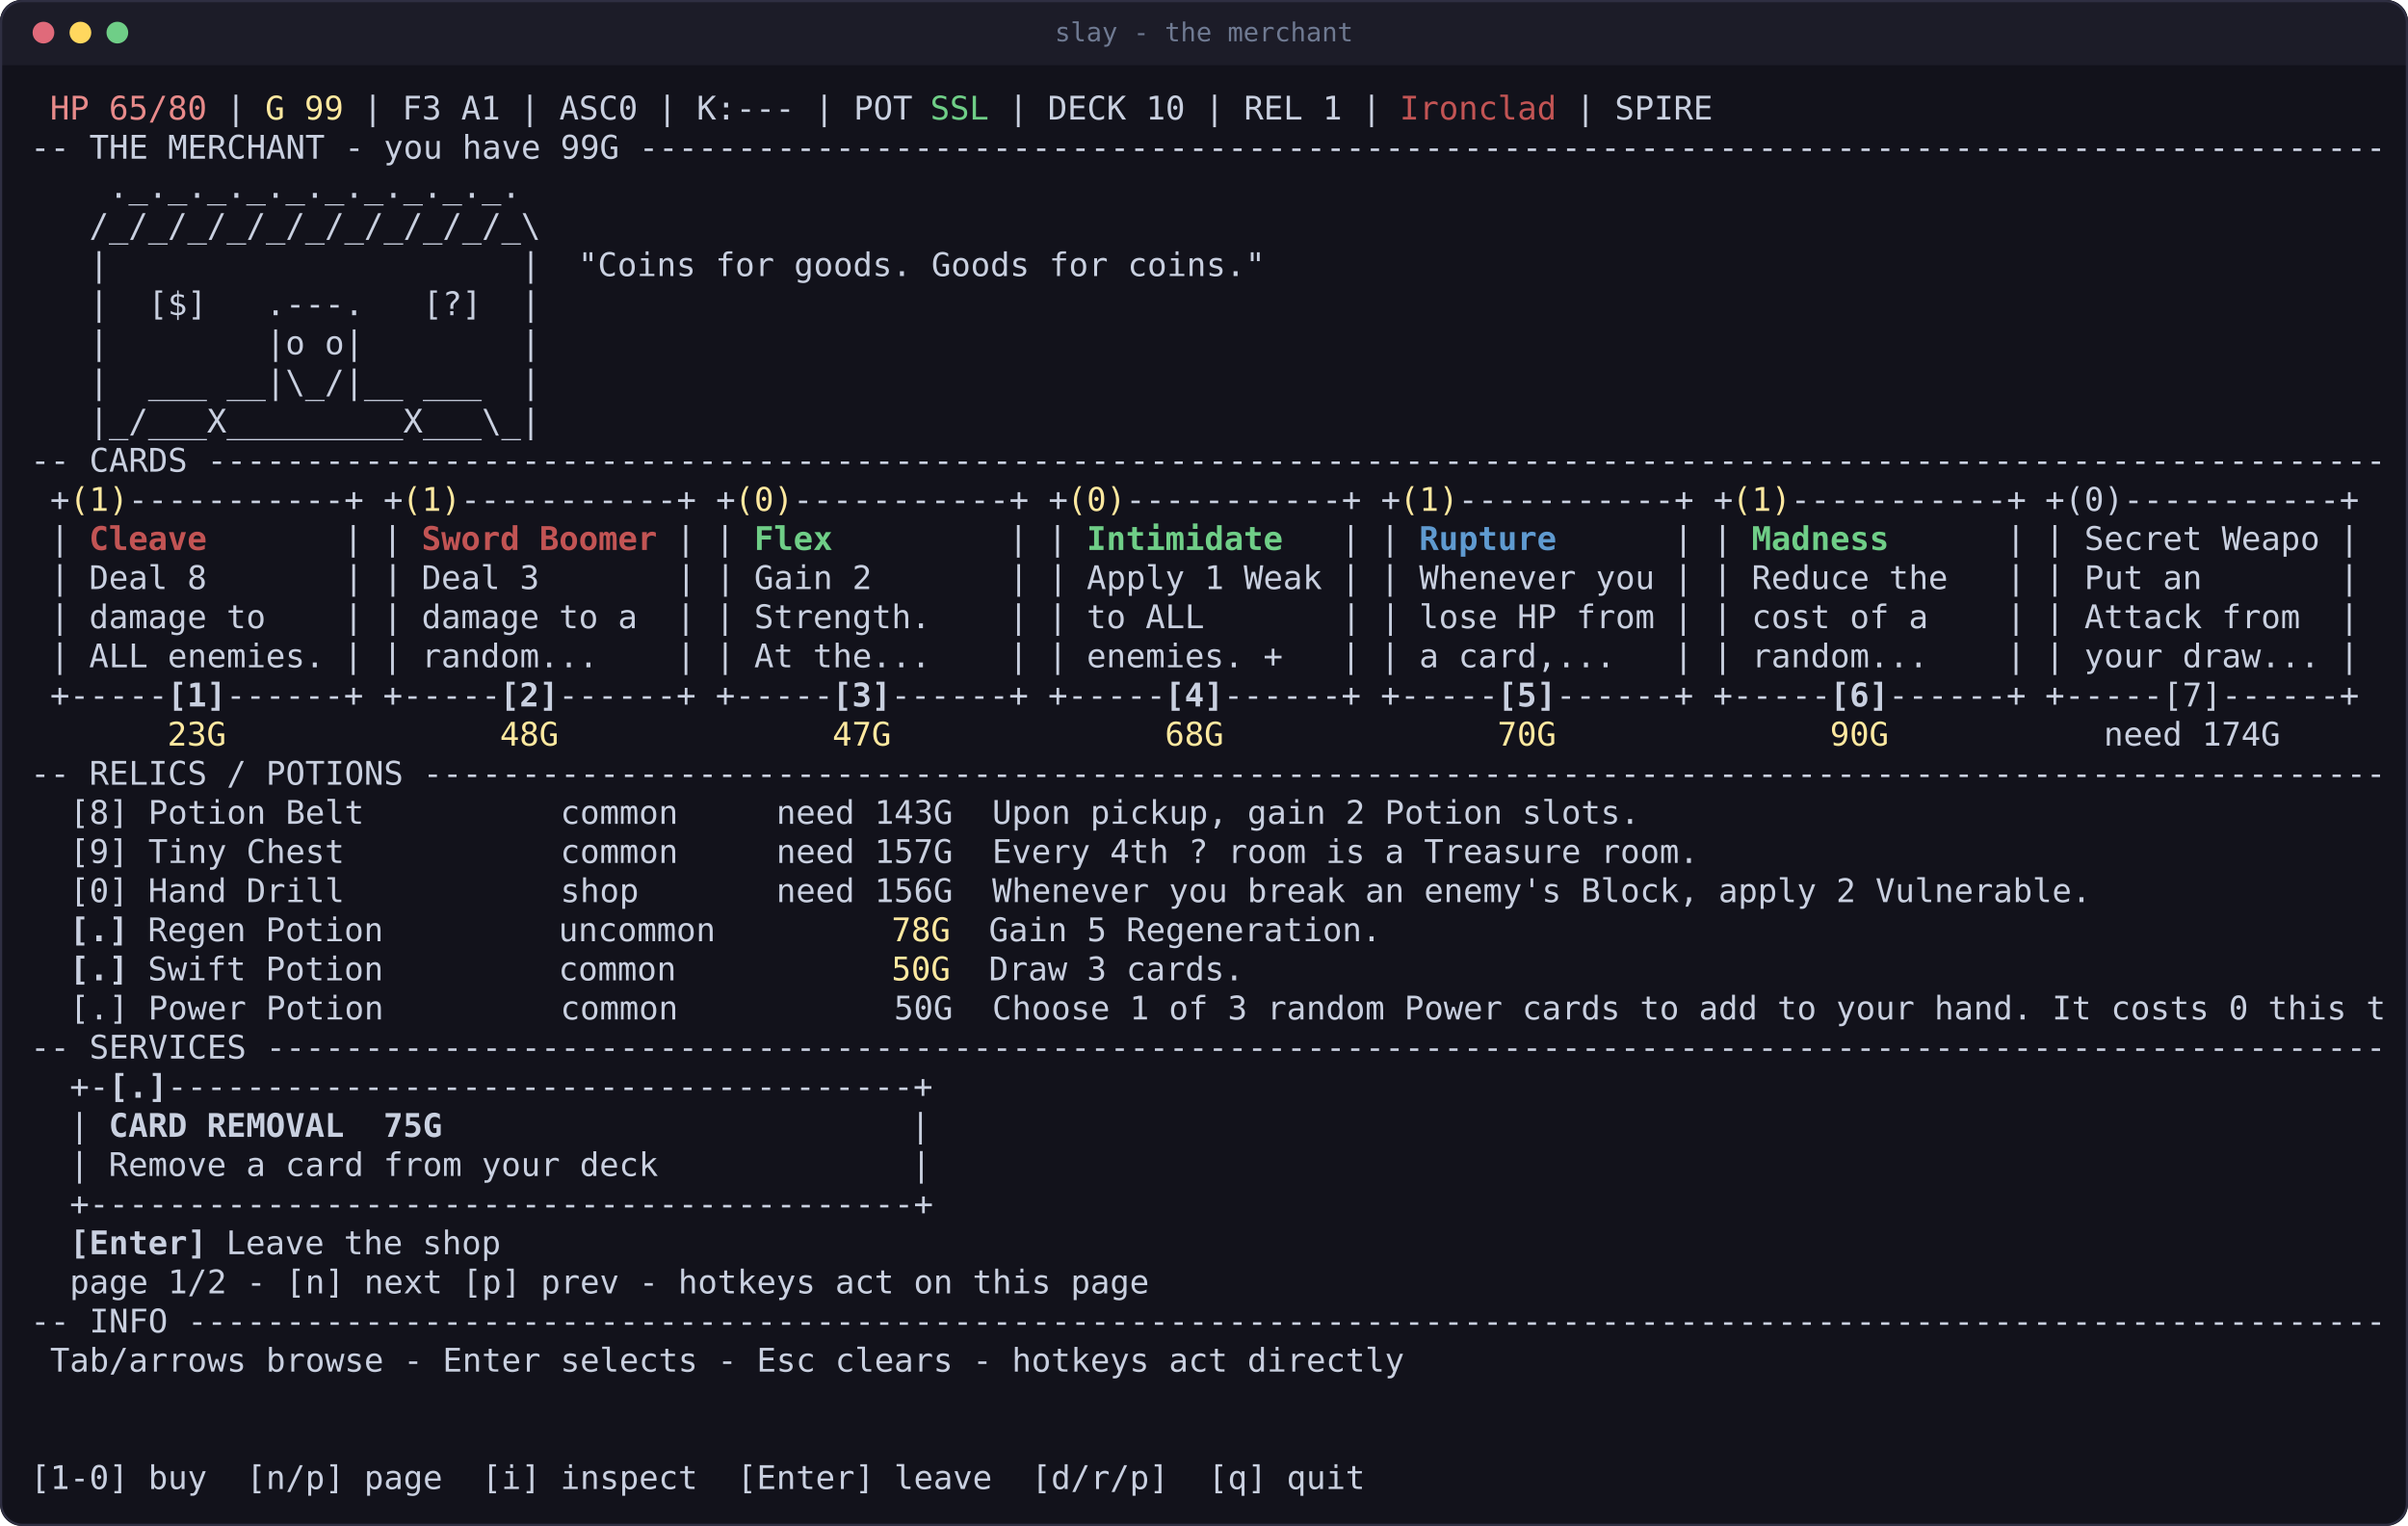
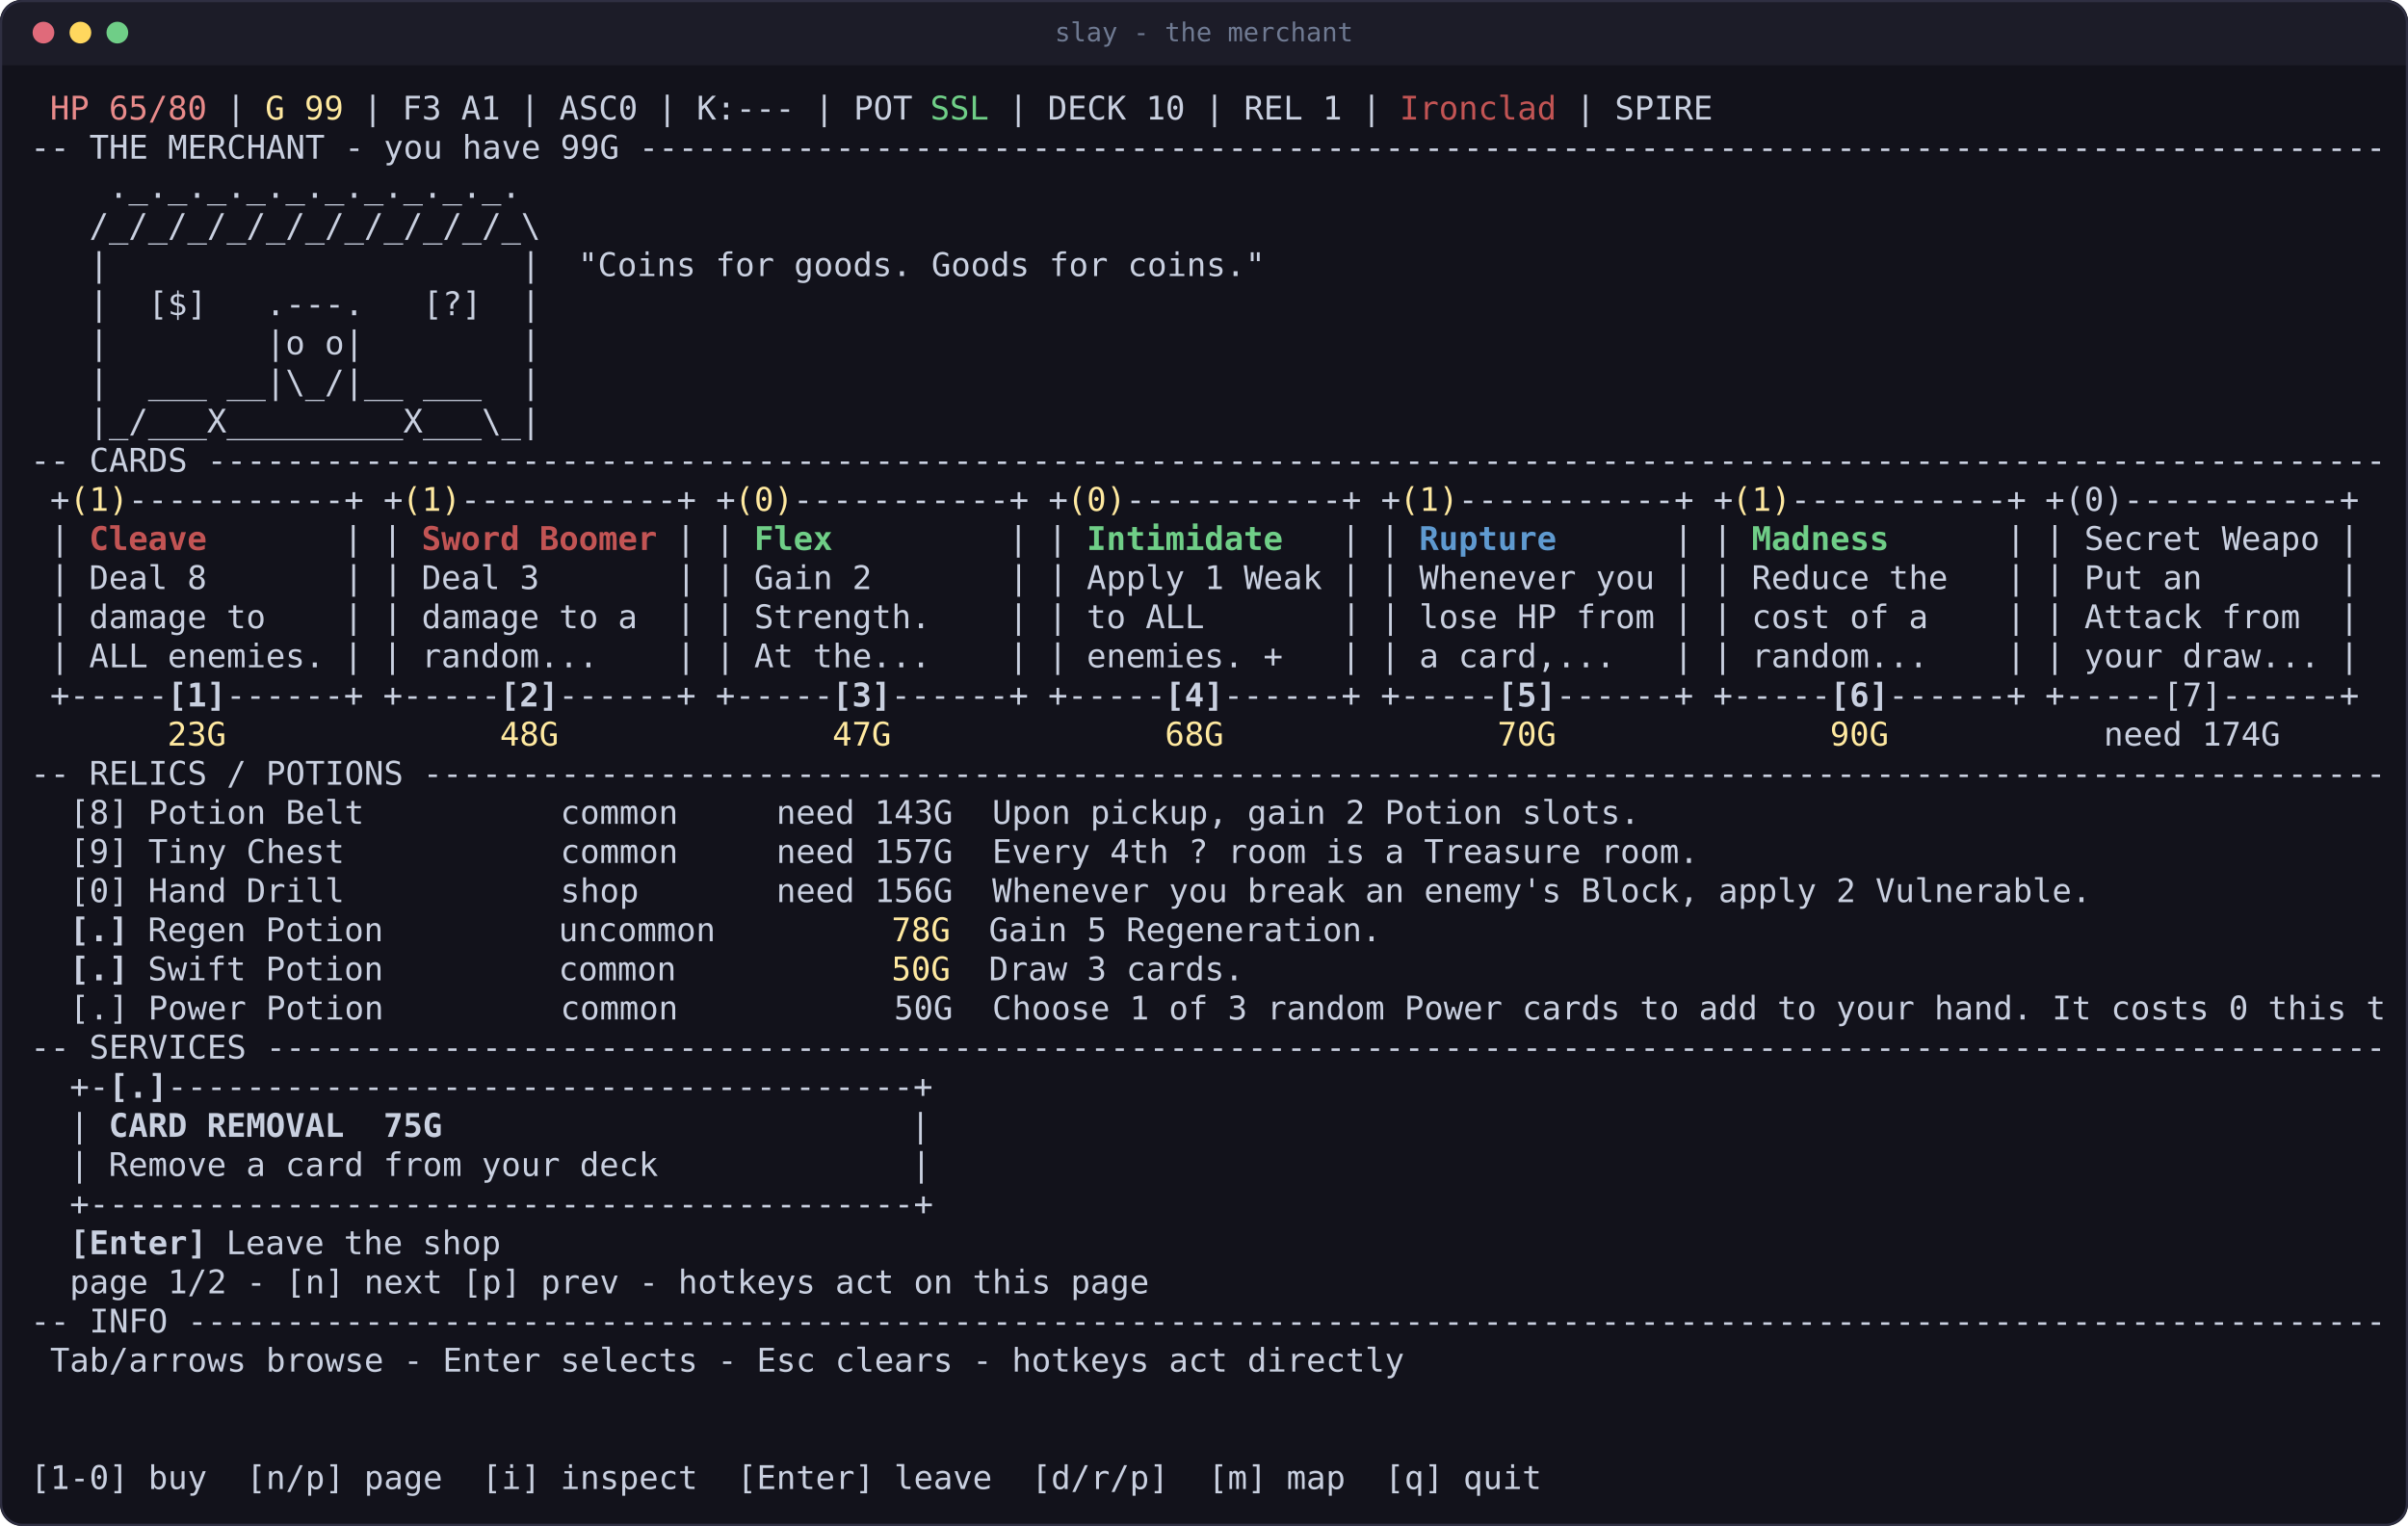
<svg xmlns="http://www.w3.org/2000/svg" width="1108" height="702" viewBox="0 0 1108 702" font-family="ui-monospace,SFMono-Regular,Menlo,Consolas,'DejaVu Sans Mono',monospace" font-size="15">
  <rect width="1108" height="702" rx="10" fill="#12121b" />
  <path d="M0 10a10 10 0 0 1 10-10h1088a10 10 0 0 1 10 10v20H0z" fill="#1c1c28" />
  <circle cx="20" cy="15" r="5" fill="#e06a7a" />
  <circle cx="37" cy="15" r="5" fill="#ffd75e" />
  <circle cx="54" cy="15" r="5" fill="#6fce87" />
  <text x="554" y="19" fill="#6f7a92" font-size="12" text-anchor="middle">slay - the merchant</text>
  <rect x="0.5" y="0.5" width="1107" height="701" rx="10" fill="none" stroke="#2f2f42" />
  <text y="55" xml:space="preserve">
    <tspan x="23" textLength="72" lengthAdjust="spacingAndGlyphs" fill="#e88a8a">HP 65/80</tspan>
    <tspan x="95" textLength="27" lengthAdjust="spacingAndGlyphs" fill="#c9d0e0"> | </tspan>
    <tspan x="122" textLength="36" lengthAdjust="spacingAndGlyphs" fill="#ffe9a0">G 99</tspan>
    <tspan x="158" textLength="270" lengthAdjust="spacingAndGlyphs" fill="#c9d0e0"> | F3 A1 | ASC0 | K:--- | POT </tspan>
    <tspan x="428" textLength="9" lengthAdjust="spacingAndGlyphs" fill="#6fce87">S</tspan>
    <tspan x="437" textLength="9" lengthAdjust="spacingAndGlyphs" fill="#6fce87">S</tspan>
    <tspan x="446" textLength="9" lengthAdjust="spacingAndGlyphs" fill="#6fce87">L</tspan>
    <tspan x="455" textLength="189" lengthAdjust="spacingAndGlyphs" fill="#c9d0e0"> | DECK 10 | REL 1 | </tspan>
    <tspan x="644" textLength="72" lengthAdjust="spacingAndGlyphs" fill="#c25454">Ironclad</tspan>
    <tspan x="716" textLength="27" lengthAdjust="spacingAndGlyphs" fill="#c9d0e0"> | </tspan>
    <tspan x="743" textLength="45" lengthAdjust="spacingAndGlyphs" fill="#c9d0e0" opacity="0.55">SPIRE</tspan>
  </text>
  <text y="73" xml:space="preserve">
    <tspan x="14" textLength="1080" lengthAdjust="spacingAndGlyphs" fill="#c9d0e0" opacity="0.55">-- THE MERCHANT - you have 99G -----------------------------------------------------------------------------------------</tspan>
  </text>
  <text y="91" xml:space="preserve">
    <tspan x="32" textLength="216" lengthAdjust="spacingAndGlyphs" fill="#c9d0e0" opacity="0.55">  ._._._._._._._._._._. </tspan>
  </text>
  <text y="109" xml:space="preserve">
    <tspan x="32" textLength="216" lengthAdjust="spacingAndGlyphs" fill="#c9d0e0" opacity="0.55"> /_/_/_/_/_/_/_/_/_/_/_\</tspan>
  </text>
  <text y="127" xml:space="preserve">
    <tspan x="32" textLength="216" lengthAdjust="spacingAndGlyphs" fill="#c9d0e0" opacity="0.55"> |                     |</tspan>
    <tspan x="266" textLength="315" lengthAdjust="spacingAndGlyphs" fill="#c9d0e0" opacity="0.55">"Coins for goods. Goods for coins."</tspan>
  </text>
  <text y="145" xml:space="preserve">
    <tspan x="32" textLength="216" lengthAdjust="spacingAndGlyphs" fill="#c9d0e0" opacity="0.55"> |  [$]   .---.   [?]  |</tspan>
  </text>
  <text y="163" xml:space="preserve">
    <tspan x="32" textLength="216" lengthAdjust="spacingAndGlyphs" fill="#c9d0e0" opacity="0.55"> |        |o o|        |</tspan>
  </text>
  <text y="181" xml:space="preserve">
    <tspan x="32" textLength="216" lengthAdjust="spacingAndGlyphs" fill="#c9d0e0" opacity="0.55"> |  ___ __|\_/|__ ___  |</tspan>
  </text>
  <text y="199" xml:space="preserve">
    <tspan x="32" textLength="216" lengthAdjust="spacingAndGlyphs" fill="#c9d0e0" opacity="0.55"> |_/___X_________X___\_|</tspan>
  </text>
  <text y="217" xml:space="preserve">
    <tspan x="14" textLength="1080" lengthAdjust="spacingAndGlyphs" fill="#c9d0e0" opacity="0.55">-- CARDS ---------------------------------------------------------------------------------------------------------------</tspan>
  </text>
  <text y="235" xml:space="preserve">
    <tspan x="14" textLength="18" lengthAdjust="spacingAndGlyphs" fill="#c9d0e0"> +</tspan>
    <tspan x="32" textLength="27" lengthAdjust="spacingAndGlyphs" fill="#ffe9a0">(1)</tspan>
    <tspan x="59" textLength="126" lengthAdjust="spacingAndGlyphs" fill="#c9d0e0">-----------+ +</tspan>
    <tspan x="185" textLength="27" lengthAdjust="spacingAndGlyphs" fill="#ffe9a0">(1)</tspan>
    <tspan x="212" textLength="126" lengthAdjust="spacingAndGlyphs" fill="#c9d0e0">-----------+ +</tspan>
    <tspan x="338" textLength="27" lengthAdjust="spacingAndGlyphs" fill="#ffe9a0">(0)</tspan>
    <tspan x="365" textLength="126" lengthAdjust="spacingAndGlyphs" fill="#c9d0e0">-----------+ +</tspan>
    <tspan x="491" textLength="27" lengthAdjust="spacingAndGlyphs" fill="#ffe9a0">(0)</tspan>
    <tspan x="518" textLength="126" lengthAdjust="spacingAndGlyphs" fill="#c9d0e0">-----------+ +</tspan>
    <tspan x="644" textLength="27" lengthAdjust="spacingAndGlyphs" fill="#ffe9a0">(1)</tspan>
    <tspan x="671" textLength="126" lengthAdjust="spacingAndGlyphs" fill="#c9d0e0">-----------+ +</tspan>
    <tspan x="797" textLength="27" lengthAdjust="spacingAndGlyphs" fill="#ffe9a0">(1)</tspan>
    <tspan x="824" textLength="117" lengthAdjust="spacingAndGlyphs" fill="#c9d0e0">-----------+ </tspan>
    <tspan x="941" textLength="144" lengthAdjust="spacingAndGlyphs" fill="#c9d0e0" opacity="0.55">+(0)-----------+</tspan>
  </text>
  <text y="253" xml:space="preserve">
    <tspan x="14" textLength="27" lengthAdjust="spacingAndGlyphs" fill="#c9d0e0"> | </tspan>
    <tspan x="41" textLength="108" lengthAdjust="spacingAndGlyphs" fill="#c25454" font-weight="bold">Cleave      </tspan>
    <tspan x="149" textLength="45" lengthAdjust="spacingAndGlyphs" fill="#c9d0e0"> | | </tspan>
    <tspan x="194" textLength="108" lengthAdjust="spacingAndGlyphs" fill="#c25454" font-weight="bold">Sword Boomer</tspan>
    <tspan x="302" textLength="45" lengthAdjust="spacingAndGlyphs" fill="#c9d0e0"> | | </tspan>
    <tspan x="347" textLength="108" lengthAdjust="spacingAndGlyphs" fill="#6fce87" font-weight="bold">Flex        </tspan>
    <tspan x="455" textLength="45" lengthAdjust="spacingAndGlyphs" fill="#c9d0e0"> | | </tspan>
    <tspan x="500" textLength="108" lengthAdjust="spacingAndGlyphs" fill="#6fce87" font-weight="bold">Intimidate  </tspan>
    <tspan x="608" textLength="45" lengthAdjust="spacingAndGlyphs" fill="#c9d0e0"> | | </tspan>
    <tspan x="653" textLength="108" lengthAdjust="spacingAndGlyphs" fill="#5f9ad0" font-weight="bold">Rupture     </tspan>
    <tspan x="761" textLength="45" lengthAdjust="spacingAndGlyphs" fill="#c9d0e0"> | | </tspan>
    <tspan x="806" textLength="108" lengthAdjust="spacingAndGlyphs" fill="#6fce87" font-weight="bold">Madness     </tspan>
    <tspan x="914" textLength="27" lengthAdjust="spacingAndGlyphs" fill="#c9d0e0"> | </tspan>
    <tspan x="941" textLength="144" lengthAdjust="spacingAndGlyphs" fill="#c9d0e0" opacity="0.55">| Secret Weapo |</tspan>
  </text>
  <text y="271" xml:space="preserve">
    <tspan x="14" textLength="27" lengthAdjust="spacingAndGlyphs" fill="#c9d0e0"> | </tspan>
    <tspan x="41" textLength="54" lengthAdjust="spacingAndGlyphs" fill="#c9d0e0" opacity="0.55">Deal 8</tspan>
    <tspan x="95" textLength="99" lengthAdjust="spacingAndGlyphs" fill="#c9d0e0">       | | </tspan>
    <tspan x="194" textLength="54" lengthAdjust="spacingAndGlyphs" fill="#c9d0e0" opacity="0.55">Deal 3</tspan>
    <tspan x="248" textLength="99" lengthAdjust="spacingAndGlyphs" fill="#c9d0e0">       | | </tspan>
    <tspan x="347" textLength="54" lengthAdjust="spacingAndGlyphs" fill="#c9d0e0" opacity="0.55">Gain 2</tspan>
    <tspan x="401" textLength="99" lengthAdjust="spacingAndGlyphs" fill="#c9d0e0">       | | </tspan>
    <tspan x="500" textLength="108" lengthAdjust="spacingAndGlyphs" fill="#c9d0e0" opacity="0.55">Apply 1 Weak</tspan>
    <tspan x="608" textLength="45" lengthAdjust="spacingAndGlyphs" fill="#c9d0e0"> | | </tspan>
    <tspan x="653" textLength="108" lengthAdjust="spacingAndGlyphs" fill="#c9d0e0" opacity="0.55">Whenever you</tspan>
    <tspan x="761" textLength="45" lengthAdjust="spacingAndGlyphs" fill="#c9d0e0"> | | </tspan>
    <tspan x="806" textLength="90" lengthAdjust="spacingAndGlyphs" fill="#c9d0e0" opacity="0.55">Reduce the</tspan>
    <tspan x="896" textLength="45" lengthAdjust="spacingAndGlyphs" fill="#c9d0e0">   | </tspan>
    <tspan x="941" textLength="144" lengthAdjust="spacingAndGlyphs" fill="#c9d0e0" opacity="0.55">| Put an       |</tspan>
  </text>
  <text y="289" xml:space="preserve">
    <tspan x="14" textLength="27" lengthAdjust="spacingAndGlyphs" fill="#c9d0e0"> | </tspan>
    <tspan x="41" textLength="81" lengthAdjust="spacingAndGlyphs" fill="#c9d0e0" opacity="0.55">damage to</tspan>
    <tspan x="122" textLength="72" lengthAdjust="spacingAndGlyphs" fill="#c9d0e0">    | | </tspan>
    <tspan x="194" textLength="99" lengthAdjust="spacingAndGlyphs" fill="#c9d0e0" opacity="0.55">damage to a</tspan>
    <tspan x="293" textLength="54" lengthAdjust="spacingAndGlyphs" fill="#c9d0e0">  | | </tspan>
    <tspan x="347" textLength="81" lengthAdjust="spacingAndGlyphs" fill="#c9d0e0" opacity="0.55">Strength.</tspan>
    <tspan x="428" textLength="72" lengthAdjust="spacingAndGlyphs" fill="#c9d0e0">    | | </tspan>
    <tspan x="500" textLength="54" lengthAdjust="spacingAndGlyphs" fill="#c9d0e0" opacity="0.55">to ALL</tspan>
    <tspan x="554" textLength="99" lengthAdjust="spacingAndGlyphs" fill="#c9d0e0">       | | </tspan>
    <tspan x="653" textLength="108" lengthAdjust="spacingAndGlyphs" fill="#c9d0e0" opacity="0.55">lose HP from</tspan>
    <tspan x="761" textLength="45" lengthAdjust="spacingAndGlyphs" fill="#c9d0e0"> | | </tspan>
    <tspan x="806" textLength="81" lengthAdjust="spacingAndGlyphs" fill="#c9d0e0" opacity="0.55">cost of a</tspan>
    <tspan x="887" textLength="54" lengthAdjust="spacingAndGlyphs" fill="#c9d0e0">    | </tspan>
    <tspan x="941" textLength="144" lengthAdjust="spacingAndGlyphs" fill="#c9d0e0" opacity="0.55">| Attack from  |</tspan>
  </text>
  <text y="307" xml:space="preserve">
    <tspan x="14" textLength="27" lengthAdjust="spacingAndGlyphs" fill="#c9d0e0"> | </tspan>
    <tspan x="41" textLength="108" lengthAdjust="spacingAndGlyphs" fill="#c9d0e0" opacity="0.55">ALL enemies.</tspan>
    <tspan x="149" textLength="45" lengthAdjust="spacingAndGlyphs" fill="#c9d0e0"> | | </tspan>
    <tspan x="194" textLength="81" lengthAdjust="spacingAndGlyphs" fill="#c9d0e0" opacity="0.55">random...</tspan>
    <tspan x="275" textLength="72" lengthAdjust="spacingAndGlyphs" fill="#c9d0e0">    | | </tspan>
    <tspan x="347" textLength="81" lengthAdjust="spacingAndGlyphs" fill="#c9d0e0" opacity="0.55">At the...</tspan>
    <tspan x="428" textLength="72" lengthAdjust="spacingAndGlyphs" fill="#c9d0e0">    | | </tspan>
    <tspan x="500" textLength="90" lengthAdjust="spacingAndGlyphs" fill="#c9d0e0" opacity="0.55">enemies. +</tspan>
    <tspan x="590" textLength="63" lengthAdjust="spacingAndGlyphs" fill="#c9d0e0">   | | </tspan>
    <tspan x="653" textLength="90" lengthAdjust="spacingAndGlyphs" fill="#c9d0e0" opacity="0.55">a card,...</tspan>
    <tspan x="743" textLength="63" lengthAdjust="spacingAndGlyphs" fill="#c9d0e0">   | | </tspan>
    <tspan x="806" textLength="81" lengthAdjust="spacingAndGlyphs" fill="#c9d0e0" opacity="0.55">random...</tspan>
    <tspan x="887" textLength="54" lengthAdjust="spacingAndGlyphs" fill="#c9d0e0">    | </tspan>
    <tspan x="941" textLength="144" lengthAdjust="spacingAndGlyphs" fill="#c9d0e0" opacity="0.55">| your draw... |</tspan>
  </text>
  <text y="325" xml:space="preserve">
    <tspan x="14" textLength="63" lengthAdjust="spacingAndGlyphs" fill="#c9d0e0"> +-----</tspan>
    <tspan x="77" textLength="27" lengthAdjust="spacingAndGlyphs" fill="#c9d0e0" font-weight="bold">[1]</tspan>
    <tspan x="104" textLength="126" lengthAdjust="spacingAndGlyphs" fill="#c9d0e0">------+ +-----</tspan>
    <tspan x="230" textLength="27" lengthAdjust="spacingAndGlyphs" fill="#c9d0e0" font-weight="bold">[2]</tspan>
    <tspan x="257" textLength="126" lengthAdjust="spacingAndGlyphs" fill="#c9d0e0">------+ +-----</tspan>
    <tspan x="383" textLength="27" lengthAdjust="spacingAndGlyphs" fill="#c9d0e0" font-weight="bold">[3]</tspan>
    <tspan x="410" textLength="126" lengthAdjust="spacingAndGlyphs" fill="#c9d0e0">------+ +-----</tspan>
    <tspan x="536" textLength="27" lengthAdjust="spacingAndGlyphs" fill="#c9d0e0" font-weight="bold">[4]</tspan>
    <tspan x="563" textLength="126" lengthAdjust="spacingAndGlyphs" fill="#c9d0e0">------+ +-----</tspan>
    <tspan x="689" textLength="27" lengthAdjust="spacingAndGlyphs" fill="#c9d0e0" font-weight="bold">[5]</tspan>
    <tspan x="716" textLength="126" lengthAdjust="spacingAndGlyphs" fill="#c9d0e0">------+ +-----</tspan>
    <tspan x="842" textLength="27" lengthAdjust="spacingAndGlyphs" fill="#c9d0e0" font-weight="bold">[6]</tspan>
    <tspan x="869" textLength="72" lengthAdjust="spacingAndGlyphs" fill="#c9d0e0">------+ </tspan>
    <tspan x="941" textLength="144" lengthAdjust="spacingAndGlyphs" fill="#c9d0e0" opacity="0.55">+-----[7]------+</tspan>
  </text>
  <text y="343" xml:space="preserve">
    <tspan x="77" textLength="27" lengthAdjust="spacingAndGlyphs" fill="#ffe9a0">23G</tspan>
    <tspan x="230" textLength="27" lengthAdjust="spacingAndGlyphs" fill="#ffe9a0">48G</tspan>
    <tspan x="383" textLength="27" lengthAdjust="spacingAndGlyphs" fill="#ffe9a0">47G</tspan>
    <tspan x="536" textLength="27" lengthAdjust="spacingAndGlyphs" fill="#ffe9a0">68G</tspan>
    <tspan x="689" textLength="27" lengthAdjust="spacingAndGlyphs" fill="#ffe9a0">70G</tspan>
    <tspan x="842" textLength="27" lengthAdjust="spacingAndGlyphs" fill="#ffe9a0">90G</tspan>
    <tspan x="968" textLength="81" lengthAdjust="spacingAndGlyphs" fill="#c9d0e0" opacity="0.55">need 174G</tspan>
  </text>
  <text y="361" xml:space="preserve">
    <tspan x="14" textLength="1080" lengthAdjust="spacingAndGlyphs" fill="#c9d0e0" opacity="0.55">-- RELICS / POTIONS ----------------------------------------------------------------------------------------------------</tspan>
  </text>
  <text y="379" xml:space="preserve">
    <tspan x="14" textLength="738" lengthAdjust="spacingAndGlyphs" fill="#c9d0e0" opacity="0.55">  [8] Potion Belt          common     need 143G  Upon pickup, gain 2 Potion slots.</tspan>
  </text>
  <text y="397" xml:space="preserve">
    <tspan x="14" textLength="765" lengthAdjust="spacingAndGlyphs" fill="#c9d0e0" opacity="0.55">  [9] Tiny Chest           common     need 157G  Every 4th ? room is a Treasure room.</tspan>
  </text>
  <text y="415" xml:space="preserve">
    <tspan x="14" textLength="945" lengthAdjust="spacingAndGlyphs" fill="#c9d0e0" opacity="0.55">  [0] Hand Drill           shop       need 156G  Whenever you break an enemy's Block, apply 2 Vulnerable.</tspan>
  </text>
  <text y="433" xml:space="preserve">
    <tspan x="32" textLength="27" lengthAdjust="spacingAndGlyphs" fill="#c9d0e0" font-weight="bold">[.]</tspan>
    <tspan x="59" textLength="198" lengthAdjust="spacingAndGlyphs" fill="#c9d0e0"> Regen Potion         </tspan>
    <tspan x="257" textLength="81" lengthAdjust="spacingAndGlyphs" fill="#c9d0e0" opacity="0.55">uncommon </tspan>
    <tspan x="347" textLength="90" lengthAdjust="spacingAndGlyphs" fill="#ffe9a0">       78G</tspan>
    <tspan x="455" textLength="180" lengthAdjust="spacingAndGlyphs" fill="#c9d0e0" opacity="0.55">Gain 5 Regeneration.</tspan>
  </text>
  <text y="451" xml:space="preserve">
    <tspan x="32" textLength="27" lengthAdjust="spacingAndGlyphs" fill="#c9d0e0" font-weight="bold">[.]</tspan>
    <tspan x="59" textLength="198" lengthAdjust="spacingAndGlyphs" fill="#c9d0e0"> Swift Potion         </tspan>
    <tspan x="257" textLength="81" lengthAdjust="spacingAndGlyphs" fill="#c9d0e0" opacity="0.55">common   </tspan>
    <tspan x="347" textLength="90" lengthAdjust="spacingAndGlyphs" fill="#ffe9a0">       50G</tspan>
    <tspan x="455" textLength="117" lengthAdjust="spacingAndGlyphs" fill="#c9d0e0" opacity="0.55">Draw 3 cards.</tspan>
  </text>
  <text y="469" xml:space="preserve">
    <tspan x="14" textLength="1080" lengthAdjust="spacingAndGlyphs" fill="#c9d0e0">  [.] Power Potion         common           50G  Choose 1 of 3 random Power cards to add to your hand. It costs 0 this t</tspan>
  </text>
  <text y="487" xml:space="preserve">
    <tspan x="14" textLength="1080" lengthAdjust="spacingAndGlyphs" fill="#c9d0e0" opacity="0.55">-- SERVICES ------------------------------------------------------------------------------------------------------------</tspan>
  </text>
  <text y="505" xml:space="preserve">
    <tspan x="14" textLength="36" lengthAdjust="spacingAndGlyphs" fill="#c9d0e0">  +-</tspan>
    <tspan x="50" textLength="27" lengthAdjust="spacingAndGlyphs" fill="#c9d0e0" font-weight="bold">[.]</tspan>
    <tspan x="77" textLength="1017" lengthAdjust="spacingAndGlyphs" fill="#c9d0e0">--------------------------------------+                                                                          </tspan>
  </text>
  <text y="523" xml:space="preserve">
    <tspan x="14" textLength="36" lengthAdjust="spacingAndGlyphs" fill="#c9d0e0">  | </tspan>
    <tspan x="50" textLength="360" lengthAdjust="spacingAndGlyphs" fill="#c9d0e0" font-weight="bold">CARD REMOVAL  75G                       </tspan>
    <tspan x="410" textLength="684" lengthAdjust="spacingAndGlyphs" fill="#c9d0e0"> |                                                                          </tspan>
  </text>
  <text y="541" xml:space="preserve">
    <tspan x="14" textLength="36" lengthAdjust="spacingAndGlyphs" fill="#c9d0e0">  | </tspan>
    <tspan x="50" textLength="252" lengthAdjust="spacingAndGlyphs" fill="#c9d0e0" opacity="0.55">Remove a card from your deck</tspan>
    <tspan x="302" textLength="792" lengthAdjust="spacingAndGlyphs" fill="#c9d0e0">             |                                                                          </tspan>
  </text>
  <text y="559" xml:space="preserve">
    <tspan x="14" textLength="1080" lengthAdjust="spacingAndGlyphs" fill="#c9d0e0">  +------------------------------------------+                                                                          </tspan>
  </text>
  <text y="577" xml:space="preserve">
    <tspan x="32" textLength="63" lengthAdjust="spacingAndGlyphs" fill="#c9d0e0" font-weight="bold">[Enter]</tspan>
    <tspan x="95" textLength="999" lengthAdjust="spacingAndGlyphs" fill="#c9d0e0"> Leave the shop                                                                                                </tspan>
  </text>
  <text y="595" xml:space="preserve">
    <tspan x="14" textLength="513" lengthAdjust="spacingAndGlyphs" fill="#c9d0e0" opacity="0.55">  page 1/2 - [n] next [p] prev - hotkeys act on this page</tspan>
  </text>
  <text y="613" xml:space="preserve">
    <tspan x="14" textLength="1080" lengthAdjust="spacingAndGlyphs" fill="#c9d0e0" opacity="0.55">-- INFO ----------------------------------------------------------------------------------------------------------------</tspan>
  </text>
  <text y="631" xml:space="preserve">
    <tspan x="14" textLength="630" lengthAdjust="spacingAndGlyphs" fill="#c9d0e0" opacity="0.55"> Tab/arrows browse - Enter selects - Esc clears - hotkeys act directly</tspan>
  </text>
  <text y="685" xml:space="preserve">
-     <tspan x="14" textLength="1080" lengthAdjust="spacingAndGlyphs" fill="#c9d0e0" opacity="0.55">[1-0] buy  [n/p] page  [i] inspect  [Enter] leave  [d/r/p]  [q] quit                                                    </tspan>
+     <tspan x="14" textLength="1080" lengthAdjust="spacingAndGlyphs" fill="#c9d0e0" opacity="0.55">[1-0] buy  [n/p] page  [i] inspect  [Enter] leave  [d/r/p]  [m] map  [q] quit                                           </tspan>
  </text>
</svg>
